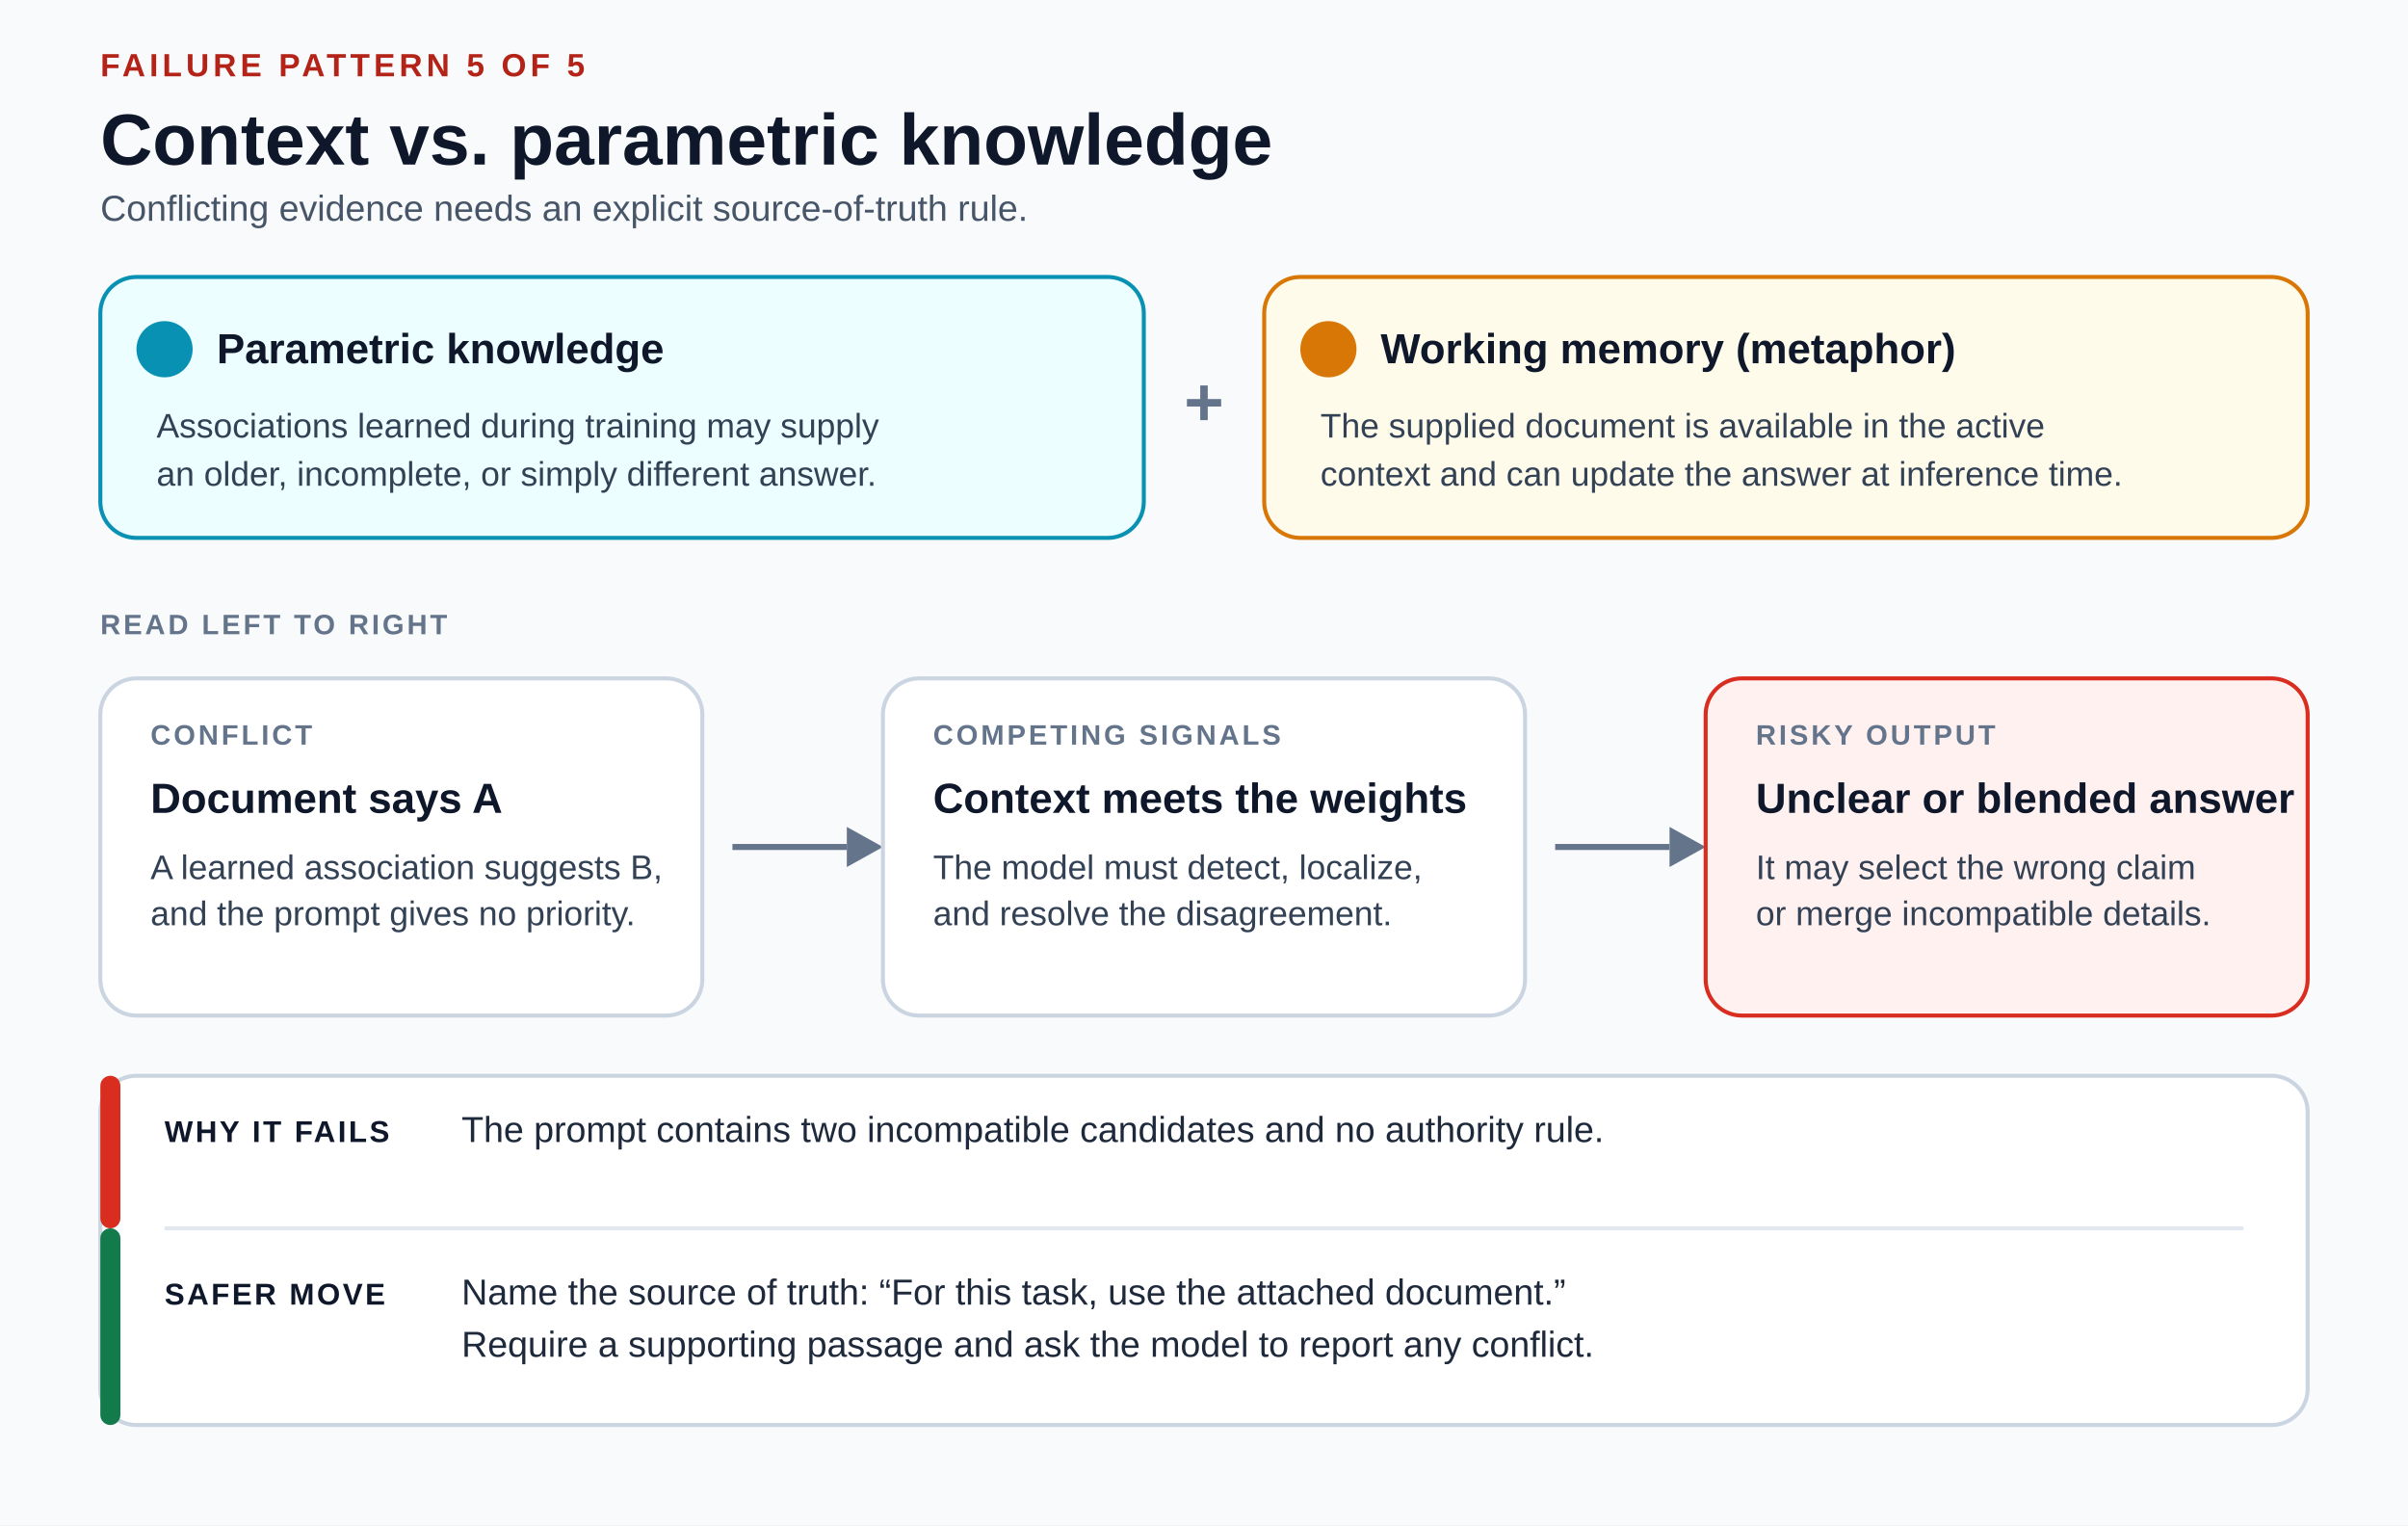
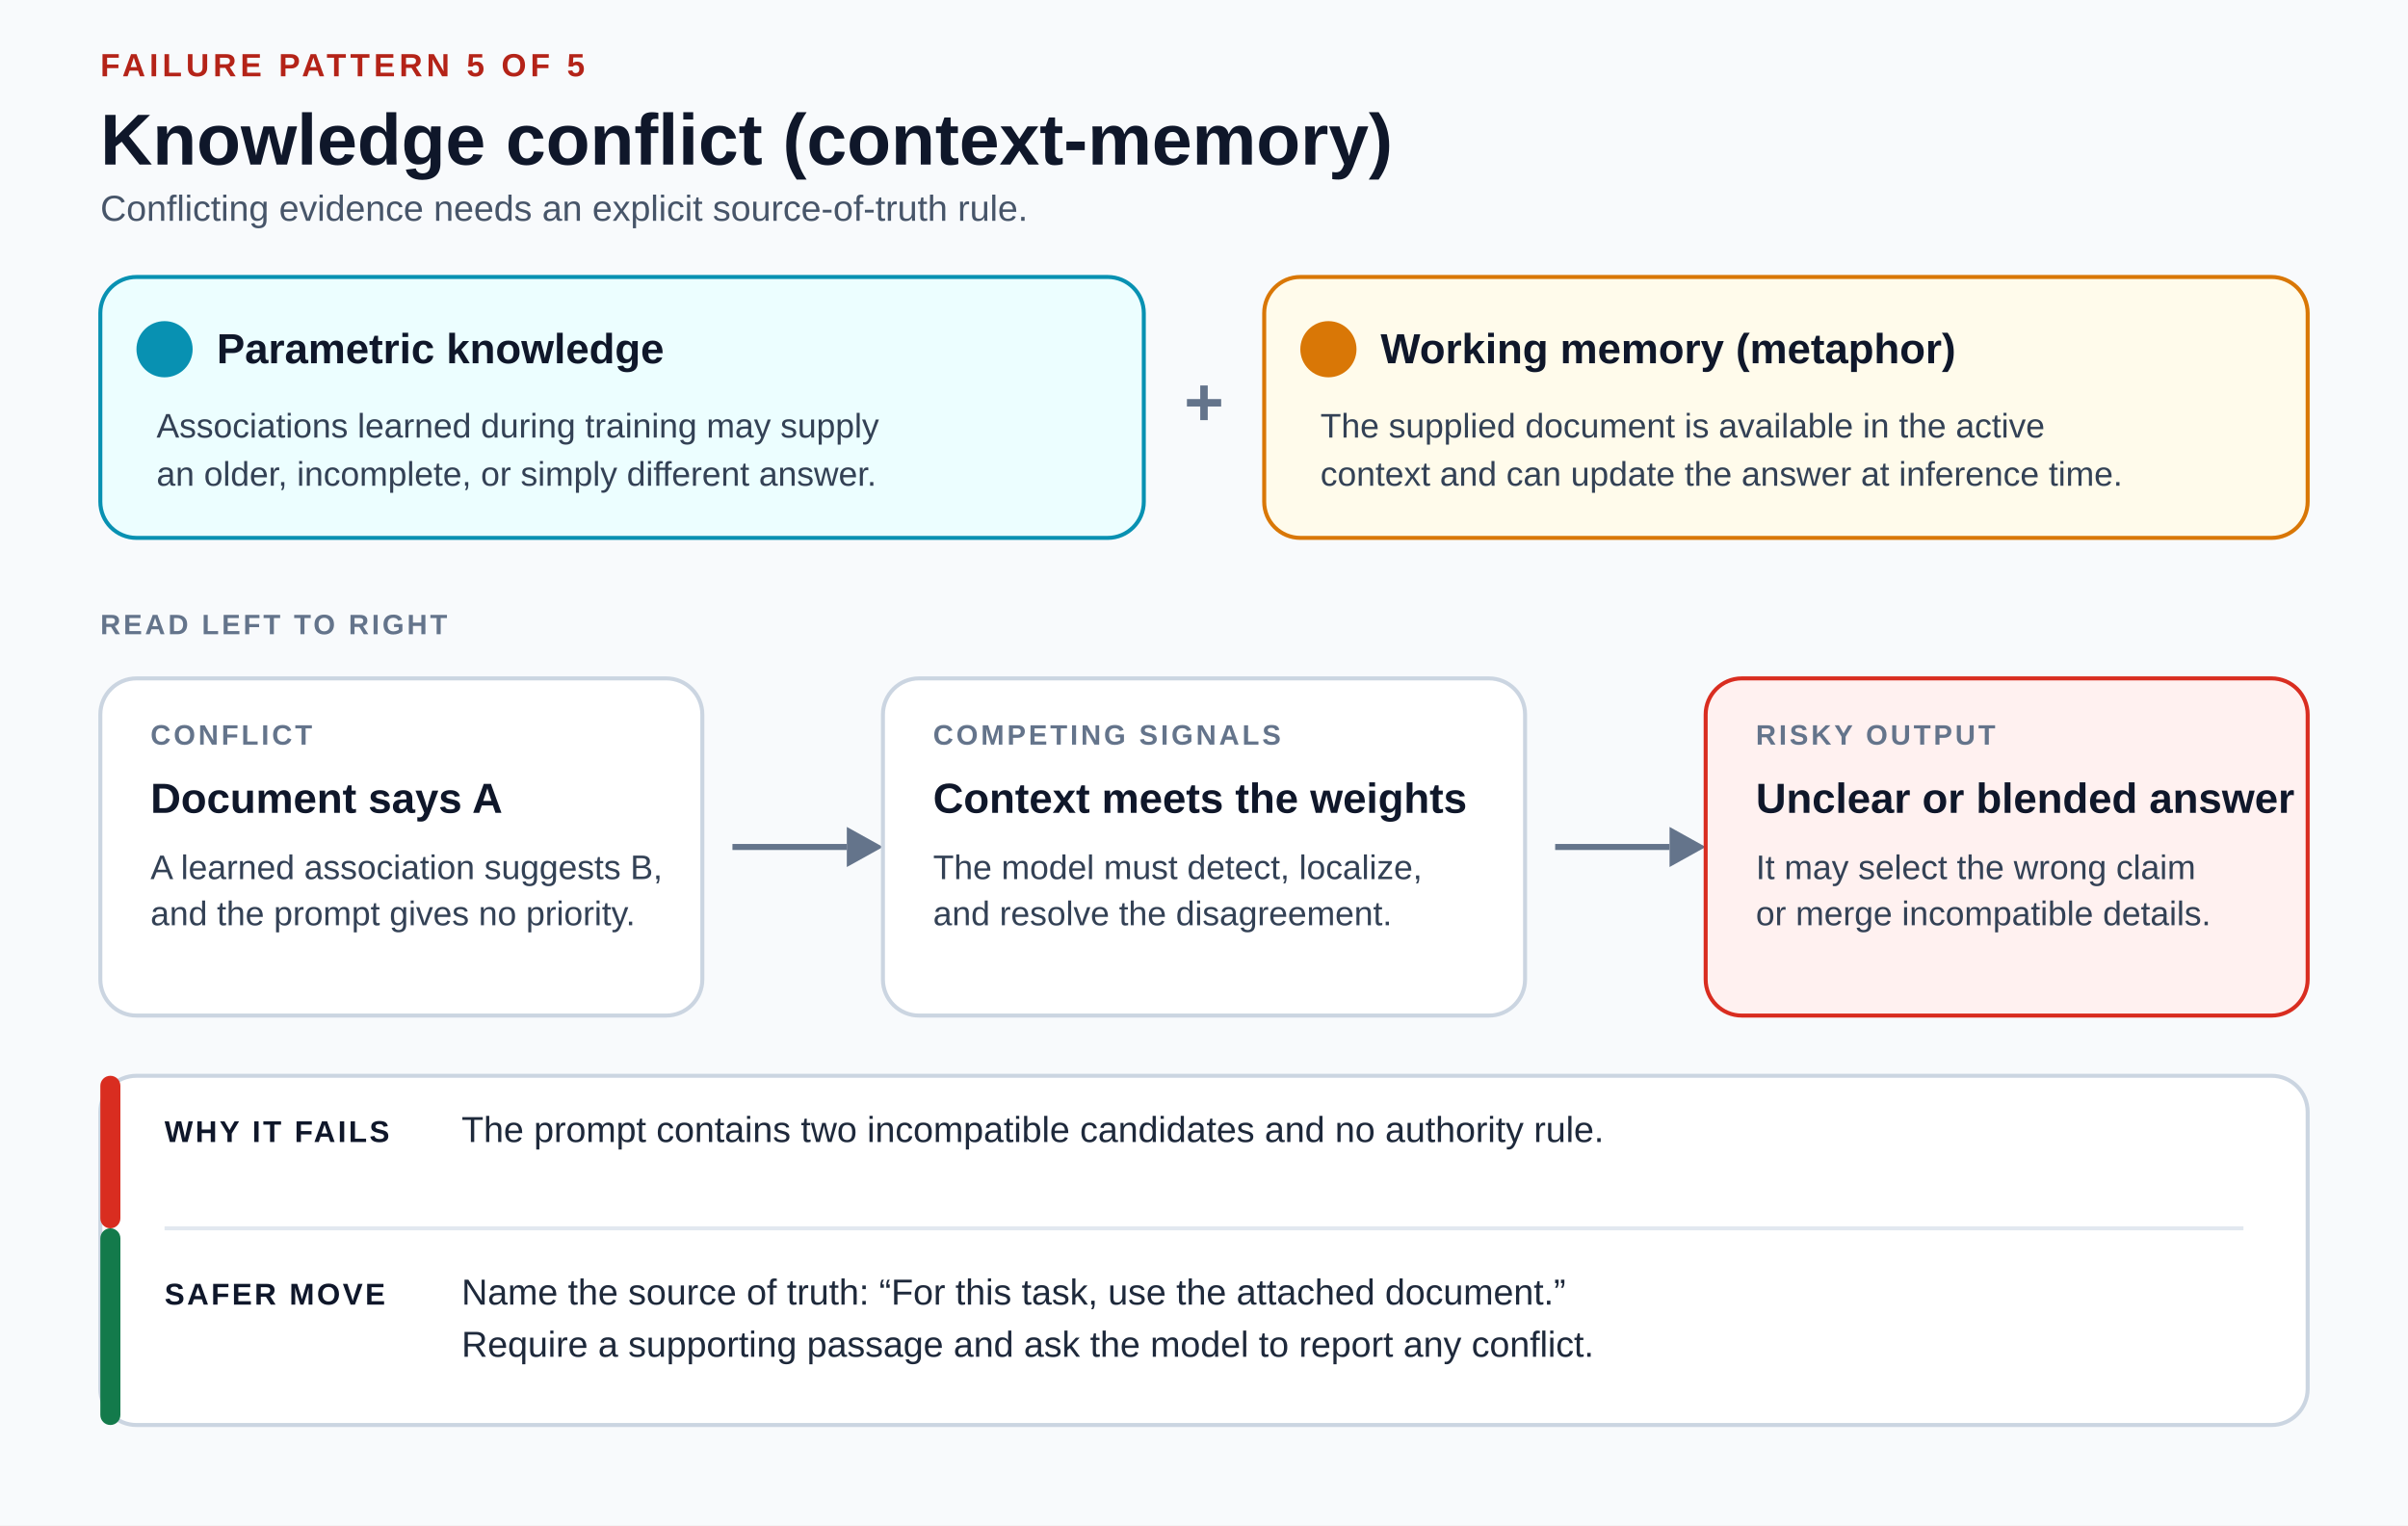
<svg xmlns="http://www.w3.org/2000/svg" width="1200" height="760" viewBox="0 0 1200 760" role="img" aria-labelledby="title desc">
  <defs>
    <style>
      text { font-family: Arial, Helvetica, sans-serif; fill: #0f172a; }
      .eyebrow { font-size: 16px; font-weight: 700; letter-spacing: 2px; fill: #b42318; }
      .title { font-size: 36px; font-weight: 700; }
      .subtitle { font-size: 18px; fill: #475569; }
      .concept-name { font-size: 21px; font-weight: 700; }
      .concept-copy { font-size: 17px; fill: #334155; }
      .plus { font-size: 34px; font-weight: 700; fill: #64748b; text-anchor: middle; }
      .stage-kicker { font-size: 14px; font-weight: 700; letter-spacing: 1.4px; fill: #64748b; }
      .stage-title { font-size: 21px; font-weight: 700; }
      .stage-copy { font-size: 17px; fill: #334155; }
      .callout-label { font-size: 15px; font-weight: 700; letter-spacing: 1.2px; }
      .callout-copy { font-size: 18px; fill: #1e293b; }
      .flow-box { fill: #ffffff; stroke: #cbd5e1; stroke-width: 2; }
      .arrow-shaft { stroke: #64748b; stroke-width: 3; }
    </style>
  </defs>
  <rect width="1200" height="760" fill="#f8fafc" />
  <g id="heading">
    <text class="eyebrow" x="50" y="38">FAILURE PATTERN 5 OF 5</text>
-     <text class="title" x="50" y="82">Context vs. parametric knowledge</text>
+     <text class="title" x="50" y="82">Knowledge conflict (context-memory)</text>
    <text class="subtitle" x="50" y="110">Conflicting evidence needs an explicit source-of-truth rule.</text>
  </g>
  <g id="influences">
    <rect x="50" y="138" width="520" height="130" rx="18" fill="#ecfeff" stroke="#0891b2" stroke-width="2" />
    <circle cx="82" cy="174" r="14" fill="#0891b2" />
    <text class="concept-name" x="108" y="181">Parametric knowledge</text>
    <text class="concept-copy" x="78" y="218">
      <tspan x="78" dy="0">Associations learned during training may supply</tspan>
      <tspan x="78" dy="24">an older, incomplete, or simply different answer.</tspan>
    </text>
    <text class="plus" x="600" y="212">+</text>
    <rect x="630" y="138" width="520" height="130" rx="18" fill="#fffbeb" stroke="#d97706" stroke-width="2" />
    <circle cx="662" cy="174" r="14" fill="#d97706" />
    <text class="concept-name" x="688" y="181">Working memory (metaphor)</text>
    <text class="concept-copy" x="658" y="218">
      <tspan x="658" dy="0">The supplied document is available in the active</tspan>
      <tspan x="658" dy="24">context and can update the answer at inference time.</tspan>
    </text>
  </g>
  <g id="failure-path">
    <text class="stage-kicker" x="50" y="316">READ LEFT TO RIGHT</text>
    <rect class="flow-box" x="50" y="338" width="300" height="168" rx="18" />
    <text class="stage-kicker" x="75" y="371">CONFLICT</text>
    <text class="stage-title" x="75" y="405">Document says A</text>
    <text class="stage-copy" x="75" y="438">
      <tspan x="75" dy="0">A learned association suggests B,</tspan>
      <tspan x="75" dy="23">and the prompt gives no priority.</tspan>
    </text>
    <line class="arrow-shaft" data-connector="true" x1="365" y1="422" x2="422" y2="422" />
    <polygon points="440,422 422,412 422,432" fill="#64748b" />
    <rect class="flow-box" x="440" y="338" width="320" height="168" rx="18" />
    <text class="stage-kicker" x="465" y="371">COMPETING SIGNALS</text>
    <text class="stage-title" x="465" y="405">Context meets the weights</text>
    <text class="stage-copy" x="465" y="438">
      <tspan x="465" dy="0">The model must detect, localize,</tspan>
      <tspan x="465" dy="23">and resolve the disagreement.</tspan>
    </text>
    <line class="arrow-shaft" data-connector="true" x1="775" y1="422" x2="832" y2="422" />
    <polygon points="850,422 832,412 832,432" fill="#64748b" />
    <rect x="850" y="338" width="300" height="168" rx="18" fill="#fff1f0" stroke="#d92d20" stroke-width="2" />
    <text class="stage-kicker" x="875" y="371" fill="#b42318">RISKY OUTPUT</text>
    <text class="stage-title" x="875" y="405">Unclear or blended answer</text>
    <text class="stage-copy" x="875" y="438">
      <tspan x="875" dy="0">It may select the wrong claim</tspan>
      <tspan x="875" dy="23">or merge incompatible details.</tspan>
    </text>
  </g>
  <g id="action-block">
    <rect x="50" y="536" width="1100" height="174" rx="18" fill="#ffffff" stroke="#cbd5e1" stroke-width="2" />
    <rect x="50" y="536" width="10" height="76" rx="5" fill="#d92d20" />
    <text class="callout-label" x="82" y="569" fill="#b42318">WHY IT FAILS</text>
    <text class="callout-copy" x="230" y="569">The prompt contains two incompatible candidates and no authority rule.</text>
    <line x1="82" y1="612" x2="1118" y2="612" stroke="#e2e8f0" stroke-width="2" />
    <rect x="50" y="612" width="10" height="98" rx="5" fill="#137a4b" />
    <text class="callout-label" x="82" y="650" fill="#137a4b">SAFER MOVE</text>
    <text class="callout-copy" x="230" y="650">
      <tspan x="230" dy="0">Name the source of truth: “For this task, use the attached document.”</tspan>
      <tspan x="230" dy="26">Require a supporting passage and ask the model to report any conflict.</tspan>
    </text>
  </g>
</svg>
